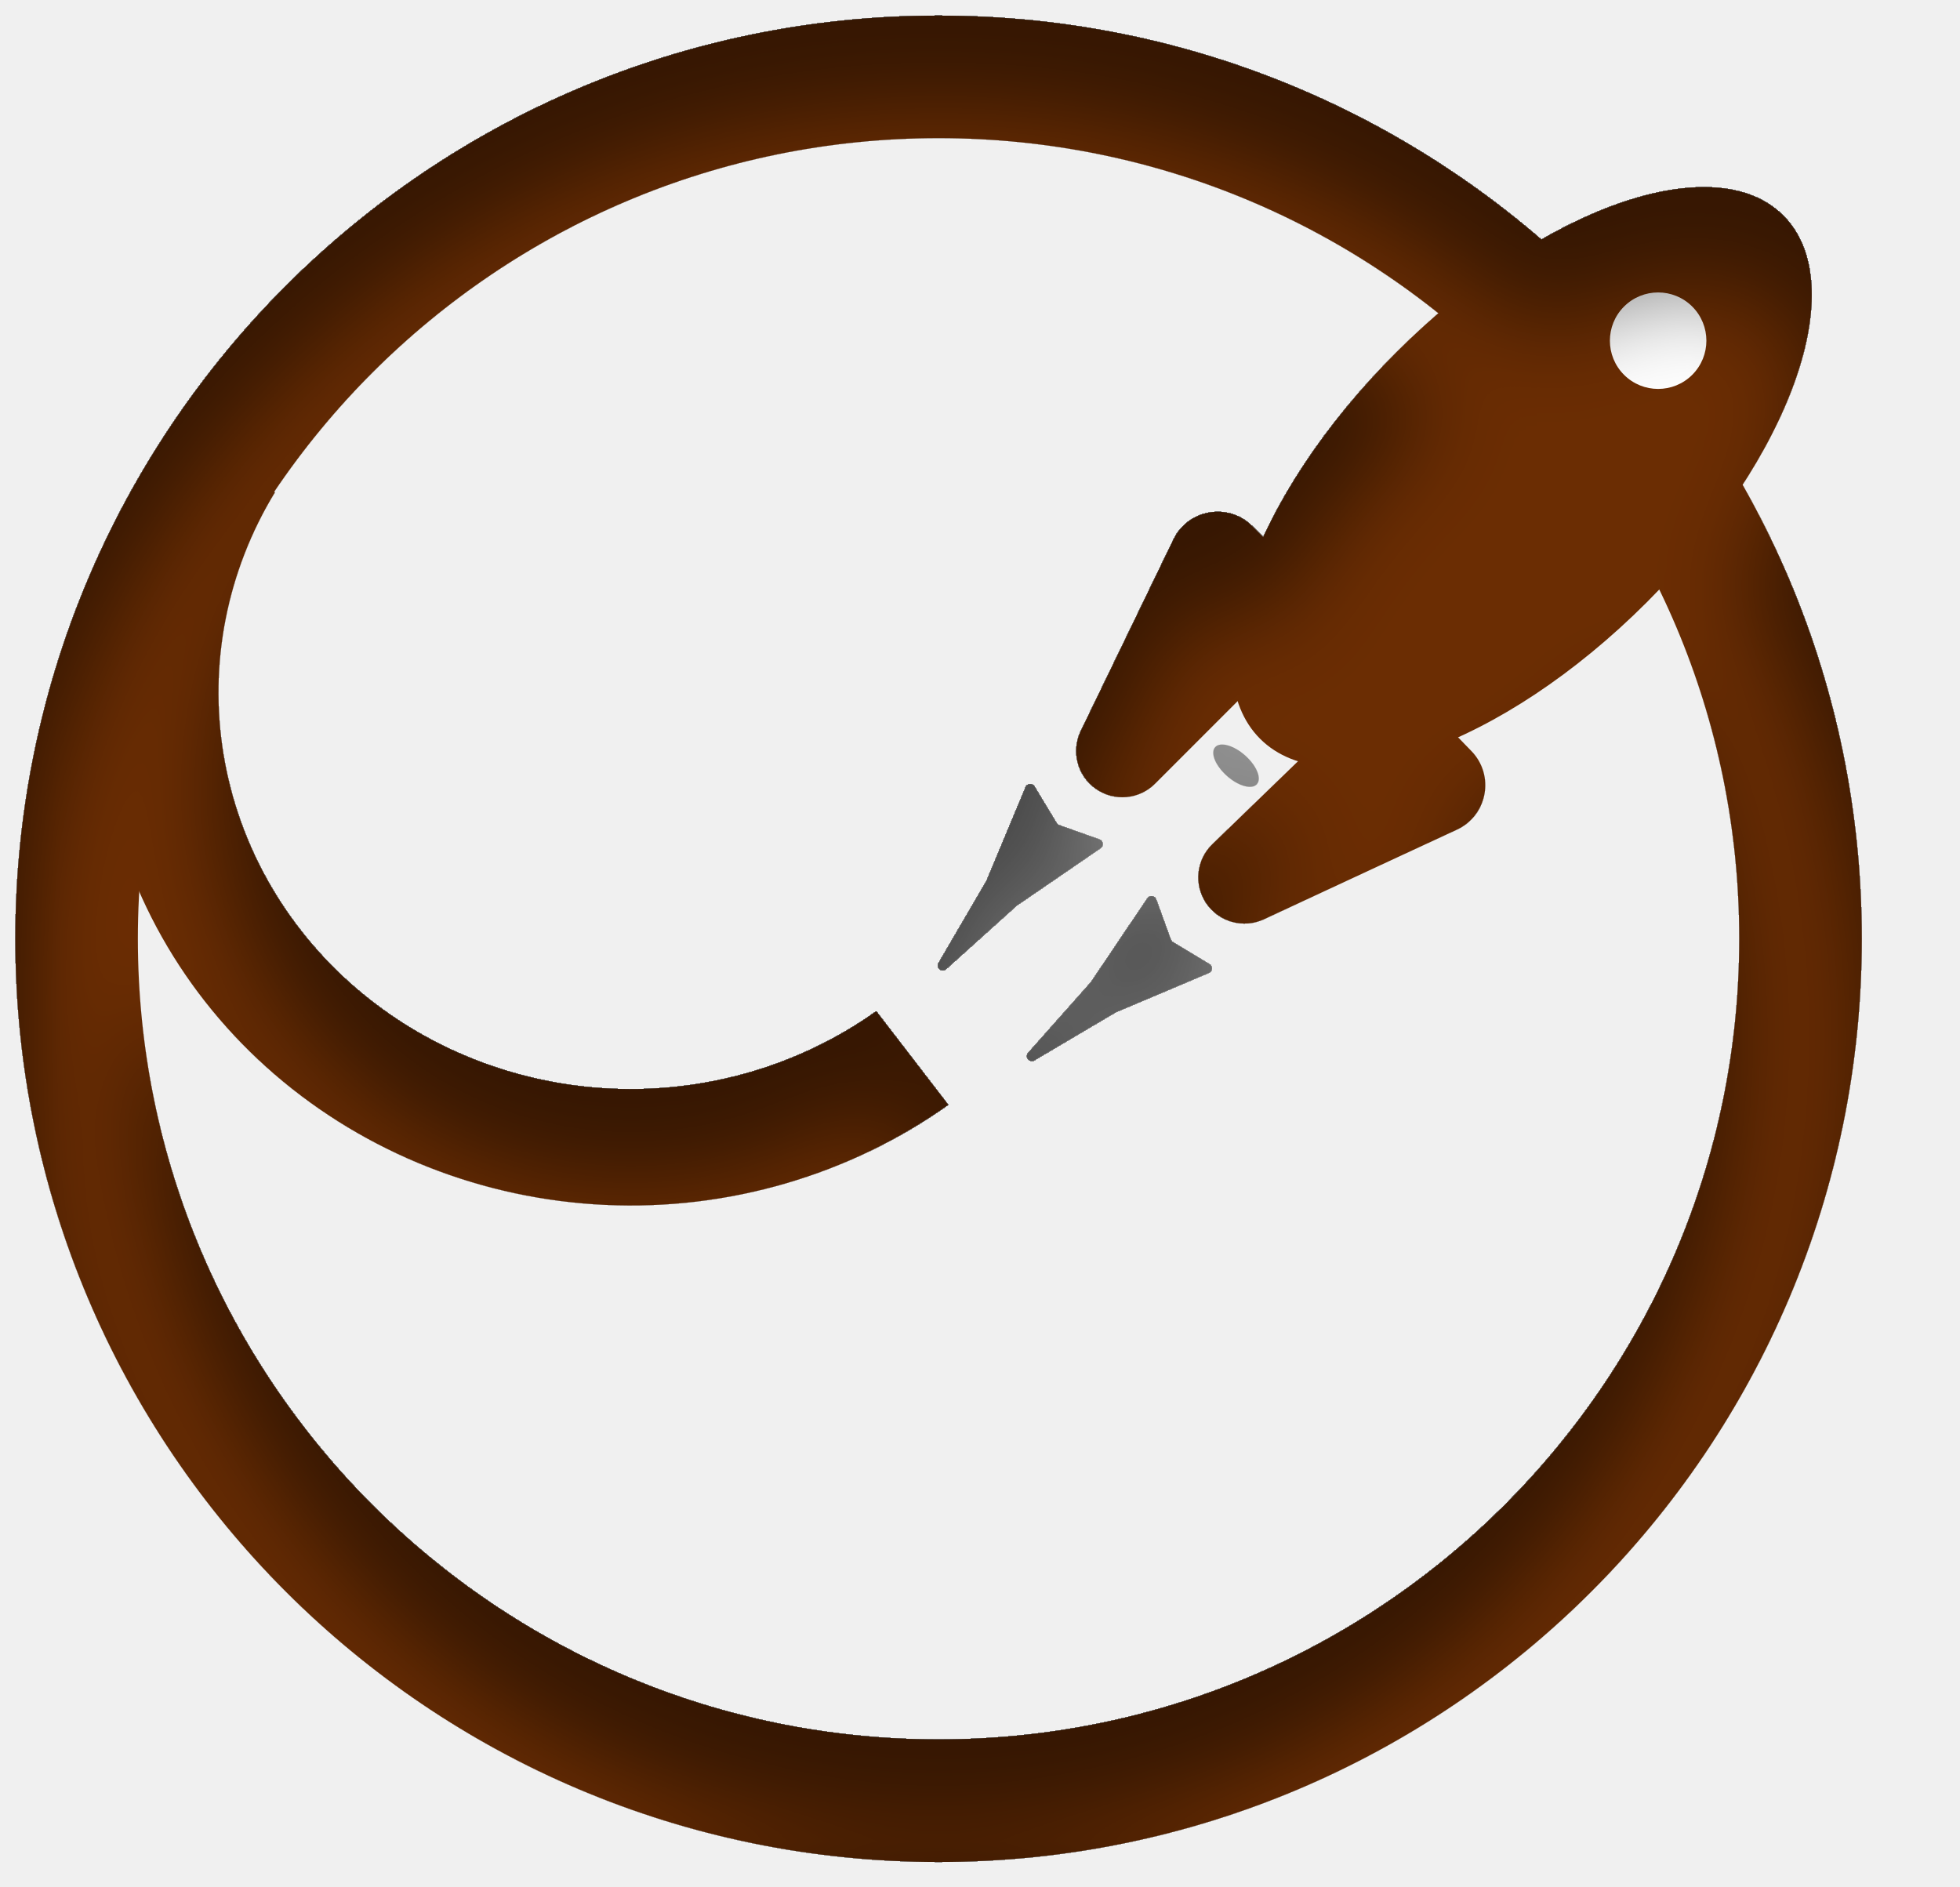
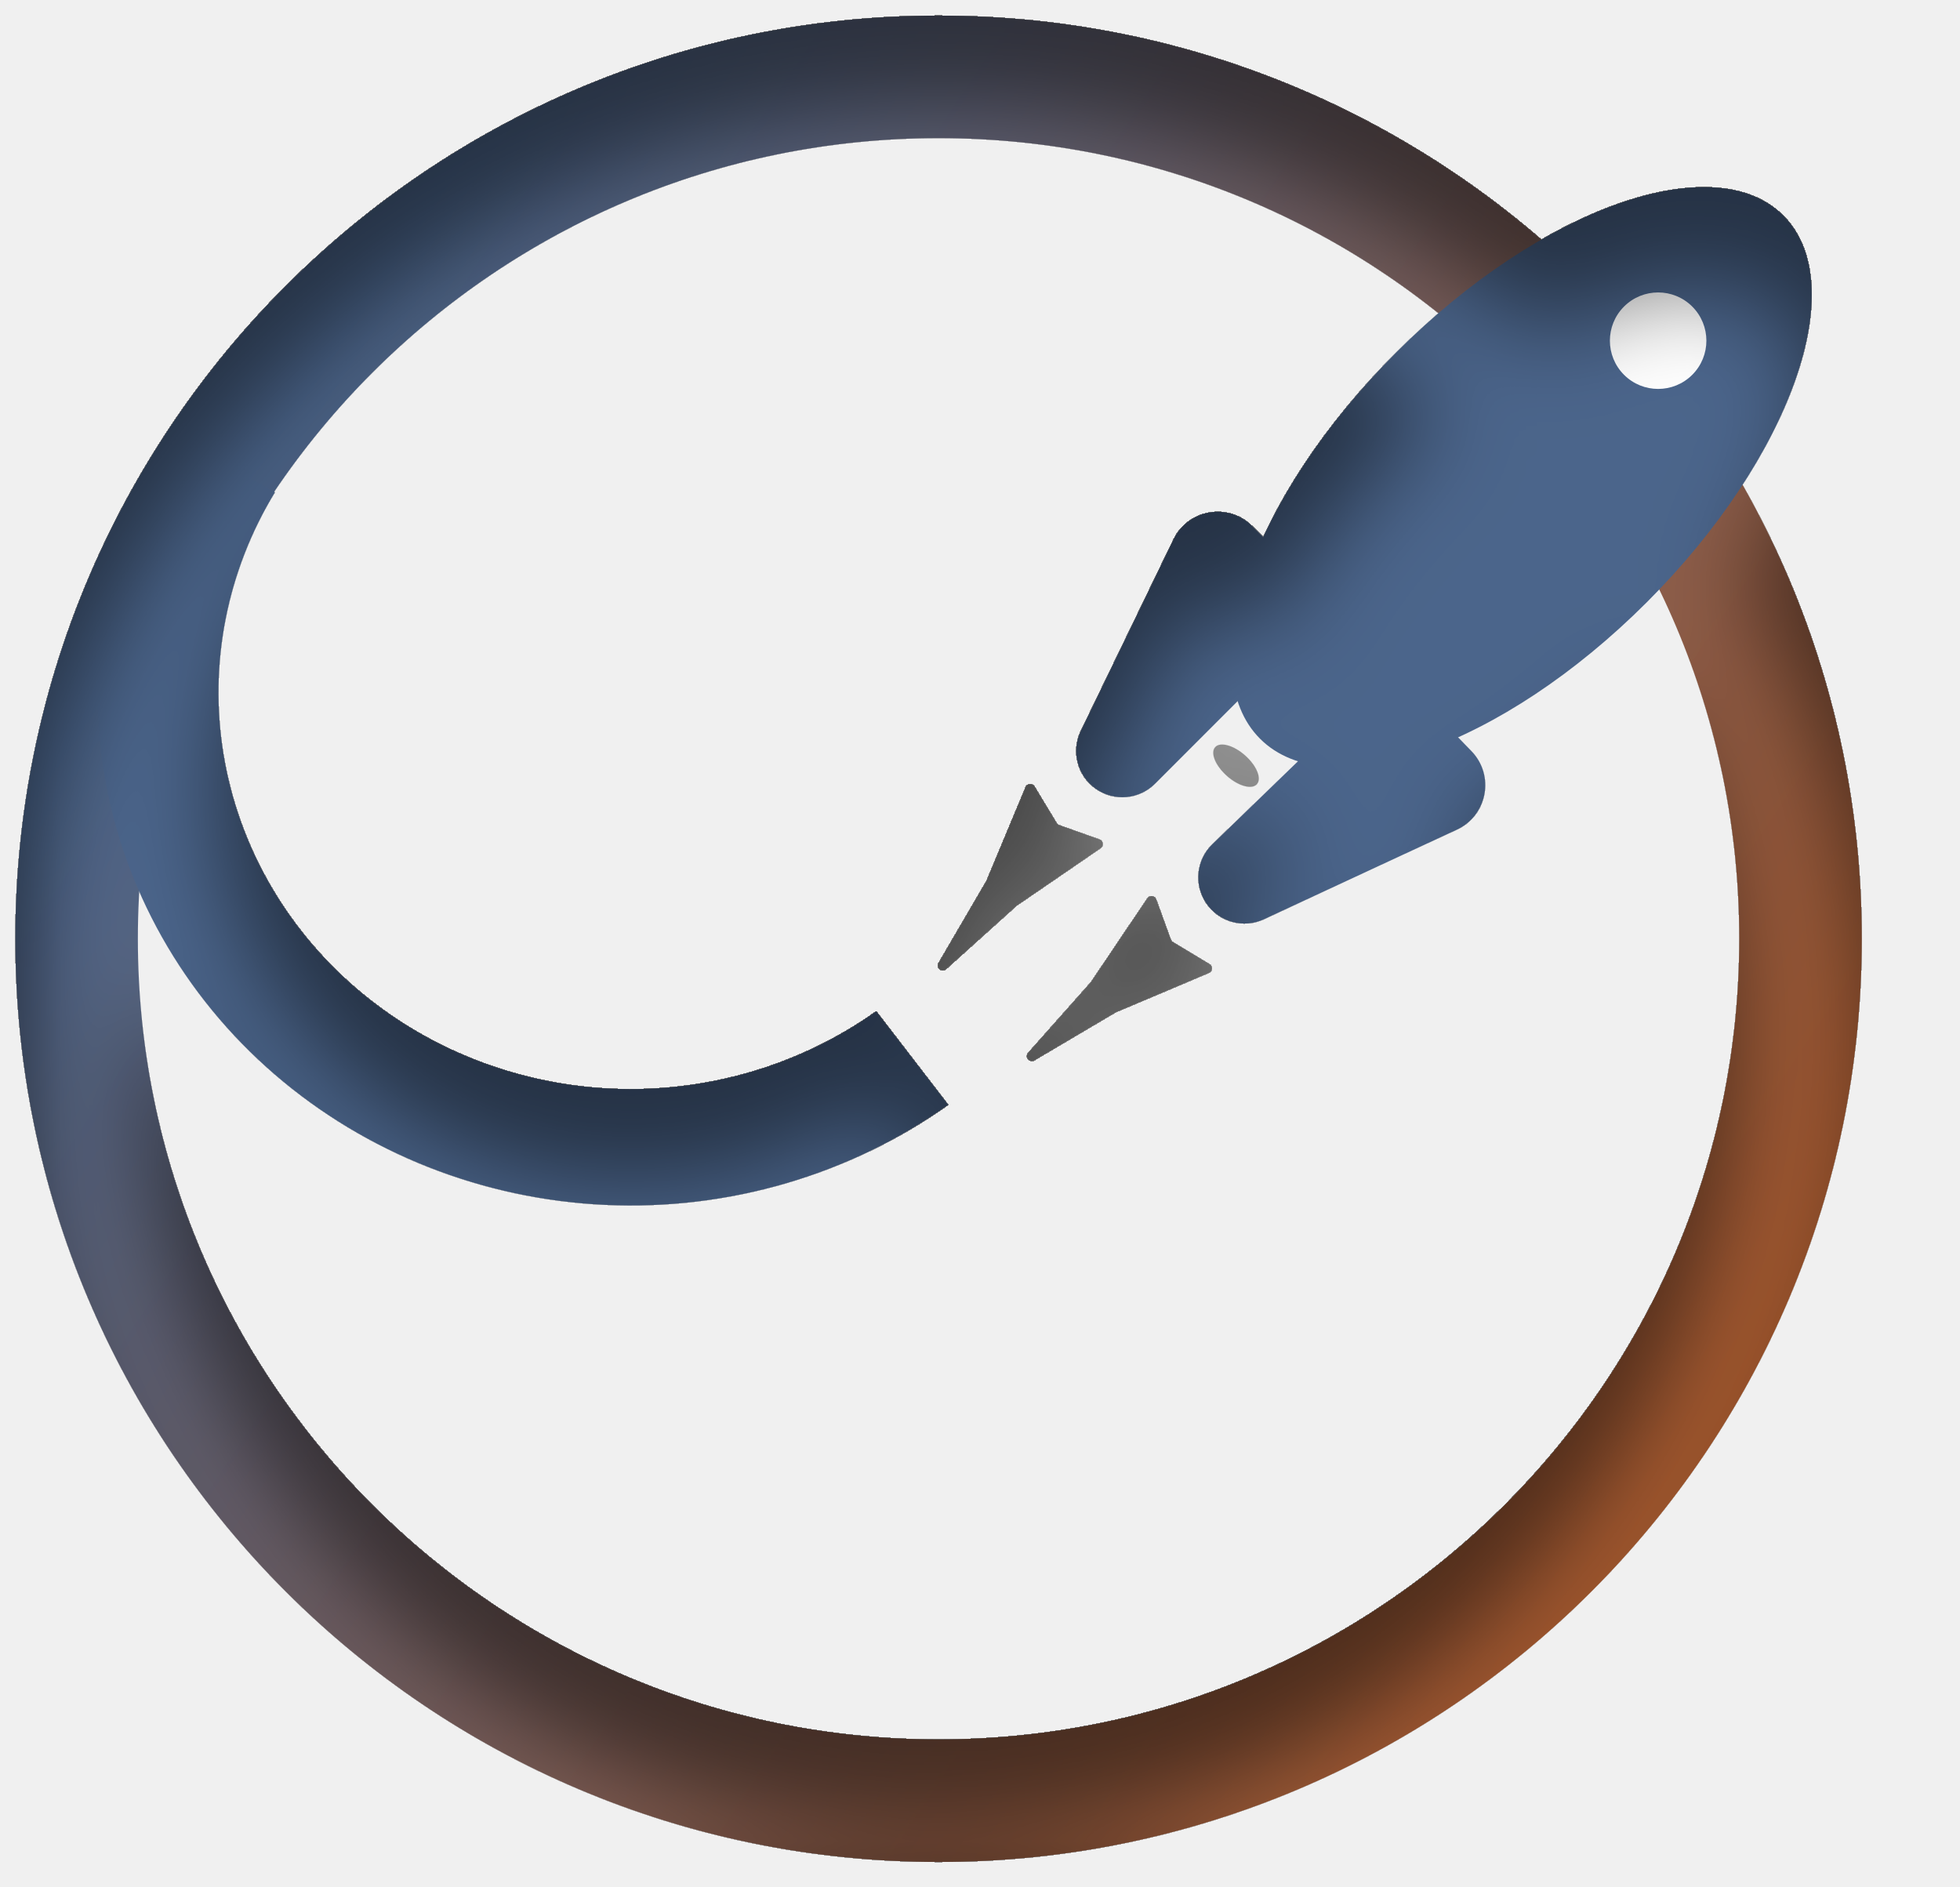
<svg xmlns="http://www.w3.org/2000/svg" width="80" height="77" viewBox="0 0 80 77" fill="none">
  <g filter="url(#filter0_i)">
-     <circle cx="38.309" cy="38.32" r="35.182" stroke="#6B2D03" stroke-width="5" />
-     <ellipse cx="62.109" cy="19.477" rx="7.222" ry="15.1" transform="rotate(45 62.1086 19.4774)" fill="#6B2D03" />
-     <path d="M47.899 22.02C48.498 20.781 50.14 20.504 51.113 21.477L52.971 23.335C53.752 24.116 53.752 25.382 52.971 26.163L47.145 31.989C46.499 32.635 45.484 32.725 44.735 32.203C43.974 31.673 43.712 30.669 44.116 29.835L46.27 25.386L47.899 22.02Z" fill="#6B2D03" />
-     <path d="M59.465 33.865C60.713 33.285 61.016 31.648 60.059 30.659L58.23 28.772C57.462 27.979 56.196 27.959 55.402 28.727L49.484 34.46C48.828 35.095 48.722 36.109 49.233 36.867C49.75 37.635 50.75 37.913 51.59 37.523L59.465 33.865Z" fill="#6B2D03" />
+     <circle cx="38.309" cy="38.32" r="35.182" stroke="url(#paint0_linear)" stroke-width="5" />
+     <ellipse cx="62.109" cy="19.477" rx="7.222" ry="15.1" transform="rotate(45 62.1086 19.4774)" fill="#4B658B" />
+     <path d="M47.899 22.02C48.498 20.781 50.14 20.504 51.113 21.477L52.971 23.335C53.752 24.116 53.752 25.382 52.971 26.163L47.145 31.989C46.499 32.635 45.484 32.725 44.735 32.203C43.974 31.673 43.712 30.669 44.116 29.835L46.27 25.386L47.899 22.02Z" fill="#4B658B" />
+     <path d="M59.465 33.865C60.713 33.285 61.016 31.648 60.059 30.659L58.23 28.772C57.462 27.979 56.196 27.959 55.402 28.727L49.484 34.46C48.828 35.095 48.722 36.109 49.233 36.867C49.75 37.635 50.75 37.913 51.59 37.523L59.465 33.865Z" fill="#4B658B" />
    <rect x="67.679" y="11.121" width="3.939" height="3.939" rx="1.97" transform="rotate(45 67.6793 11.1211)" fill="white" />
    <ellipse cx="50.45" cy="31.253" rx="1.138" ry="0.559" transform="rotate(41.54 50.4496 31.2532)" fill="#929292" />
    <path d="M38.616 39.557C38.447 39.71 38.195 39.505 38.31 39.308L40.266 35.956L41.865 32.128C41.928 31.977 42.136 31.961 42.22 32.101L43.127 33.597C43.15 33.636 43.187 33.666 43.231 33.682L44.879 34.265C45.033 34.32 45.06 34.526 44.925 34.619L41.501 36.962L38.616 39.557Z" fill="#929292" />
    <path d="M42.219 43.28C42.022 43.396 41.816 43.146 41.968 42.975L44.531 40.088L46.836 36.665C46.928 36.53 47.134 36.555 47.19 36.709L47.786 38.352C47.801 38.395 47.832 38.432 47.871 38.455L49.369 39.355C49.51 39.439 49.495 39.647 49.344 39.711L45.543 41.318L42.219 43.28Z" fill="#929292" />
    <mask id="path-9-inside-1" fill="white">
      <path d="M38.704 45.096C34.673 47.966 29.734 49.41 24.724 49.182C19.713 48.955 14.937 47.072 11.204 43.849C7.472 40.627 5.011 36.264 4.237 31.499C3.464 26.733 4.426 21.857 6.961 17.694L11.223 20.094C9.264 23.312 8.52 27.082 9.118 30.766C9.716 34.451 11.618 37.824 14.504 40.315C17.39 42.806 21.082 44.263 24.956 44.438C28.83 44.614 32.648 43.498 35.765 41.279L38.704 45.096Z" />
    </mask>
-     <path d="M38.704 45.096C34.673 47.966 29.734 49.41 24.724 49.182C19.713 48.955 14.937 47.072 11.204 43.849C7.472 40.627 5.011 36.264 4.237 31.499C3.464 26.733 4.426 21.857 6.961 17.694L11.223 20.094C9.264 23.312 8.52 27.082 9.118 30.766C9.716 34.451 11.618 37.824 14.504 40.315C17.39 42.806 21.082 44.263 24.956 44.438C28.83 44.614 32.648 43.498 35.765 41.279L38.704 45.096Z" stroke="#6B2D03" stroke-width="6" mask="url(#path-9-inside-1)" />
+     <path d="M38.704 45.096C34.673 47.966 29.734 49.41 24.724 49.182C19.713 48.955 14.937 47.072 11.204 43.849C7.472 40.627 5.011 36.264 4.237 31.499C3.464 26.733 4.426 21.857 6.961 17.694L11.223 20.094C9.264 23.312 8.52 27.082 9.118 30.766C9.716 34.451 11.618 37.824 14.504 40.315C17.39 42.806 21.082 44.263 24.956 44.438C28.83 44.614 32.648 43.498 35.765 41.279L38.704 45.096Z" stroke="#4B658B" stroke-width="6" mask="url(#path-9-inside-1)" />
  </g>
  <defs>
    <filter id="filter0_i" x="0.628" y="0.638" width="77.265" height="79.363" filterUnits="userSpaceOnUse" color-interpolation-filters="sRGB">
      <feFlood flood-opacity="0" result="BackgroundImageFix" />
      <feBlend mode="normal" in="SourceGraphic" in2="BackgroundImageFix" result="shape" />
      <feColorMatrix in="SourceAlpha" type="matrix" values="0 0 0 0 0 0 0 0 0 0 0 0 0 0 0 0 0 0 127 0" result="hardAlpha" />
      <feOffset dy="4" />
      <feGaussianBlur stdDeviation="2" />
      <feComposite in2="hardAlpha" operator="arithmetic" k2="-1" k3="1" />
      <feColorMatrix type="matrix" values="0 0 0 0 0 0 0 0 0 0 0 0 0 0 0 0 0 0 0.5 0" />
      <feBlend mode="normal" in2="shape" result="effect1_innerShadow" />
    </filter>
+     <linearGradient id="paint0_linear" x1="9.5" y1="20" x2="72" y2="62" gradientUnits="userSpaceOnUse">
+       <stop stop-color="#4B658B" />
+       <stop offset="1" stop-color="#AC592A" />
+     </linearGradient>
  </defs>
</svg>
